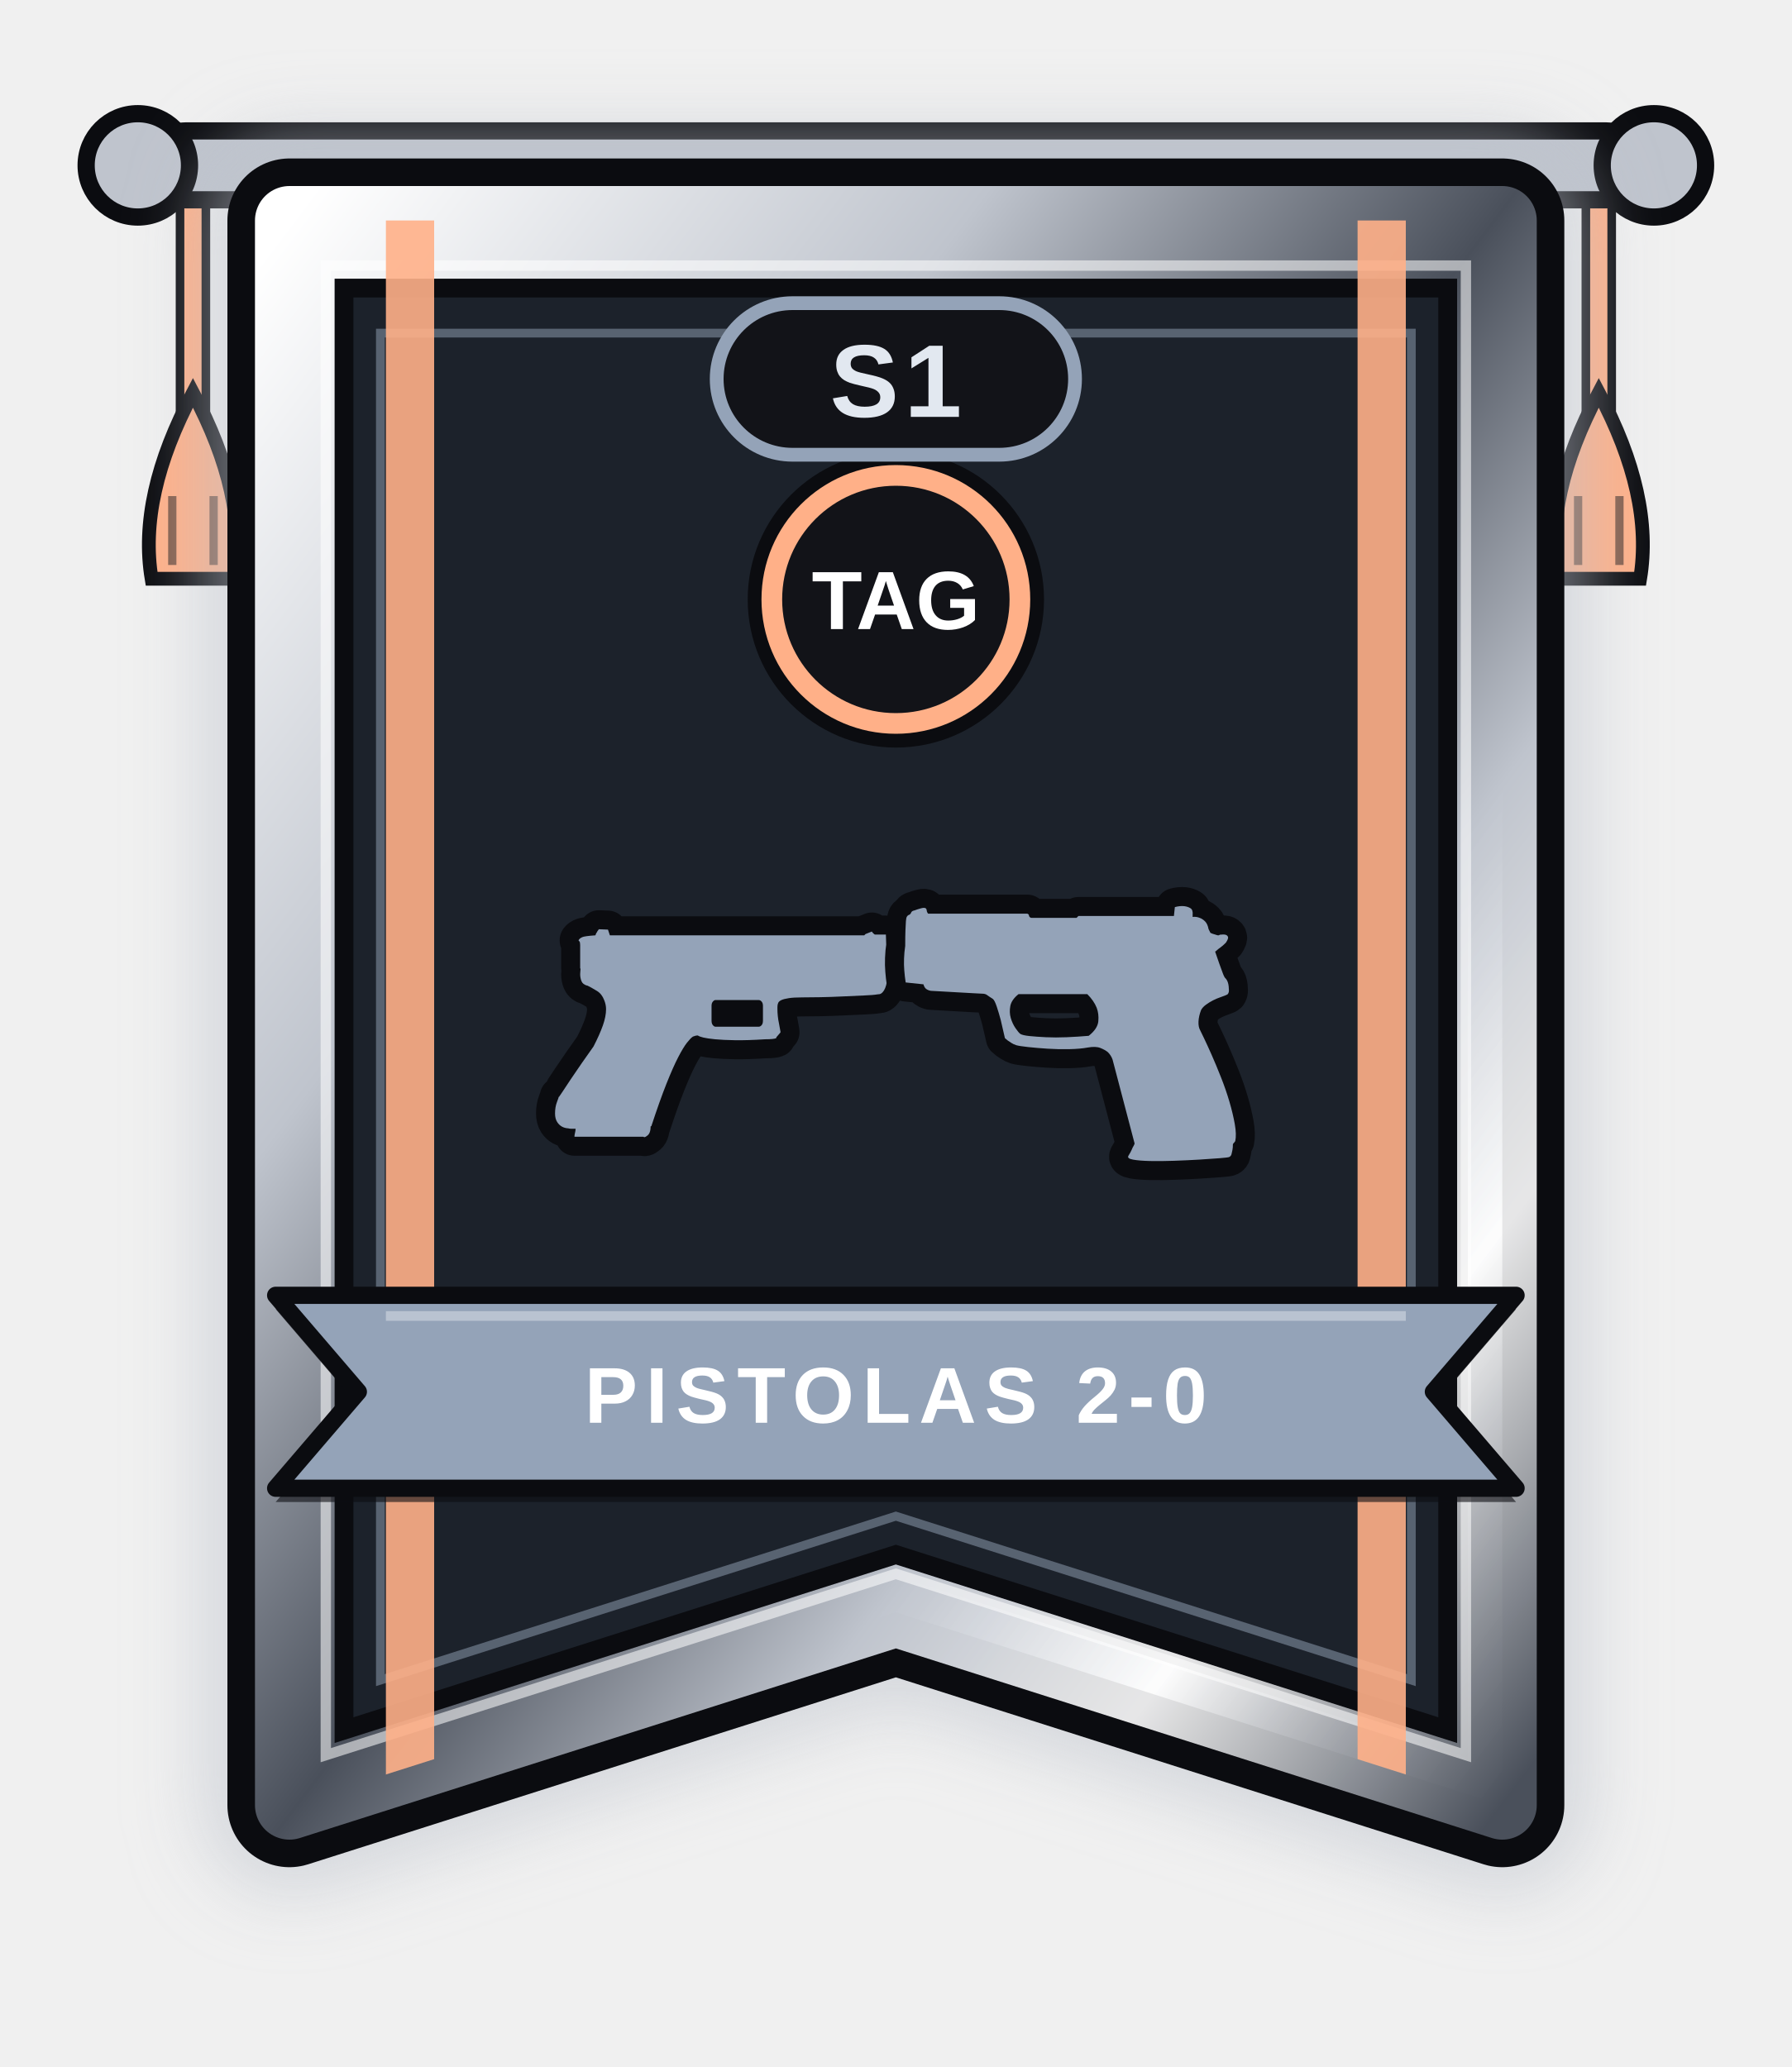
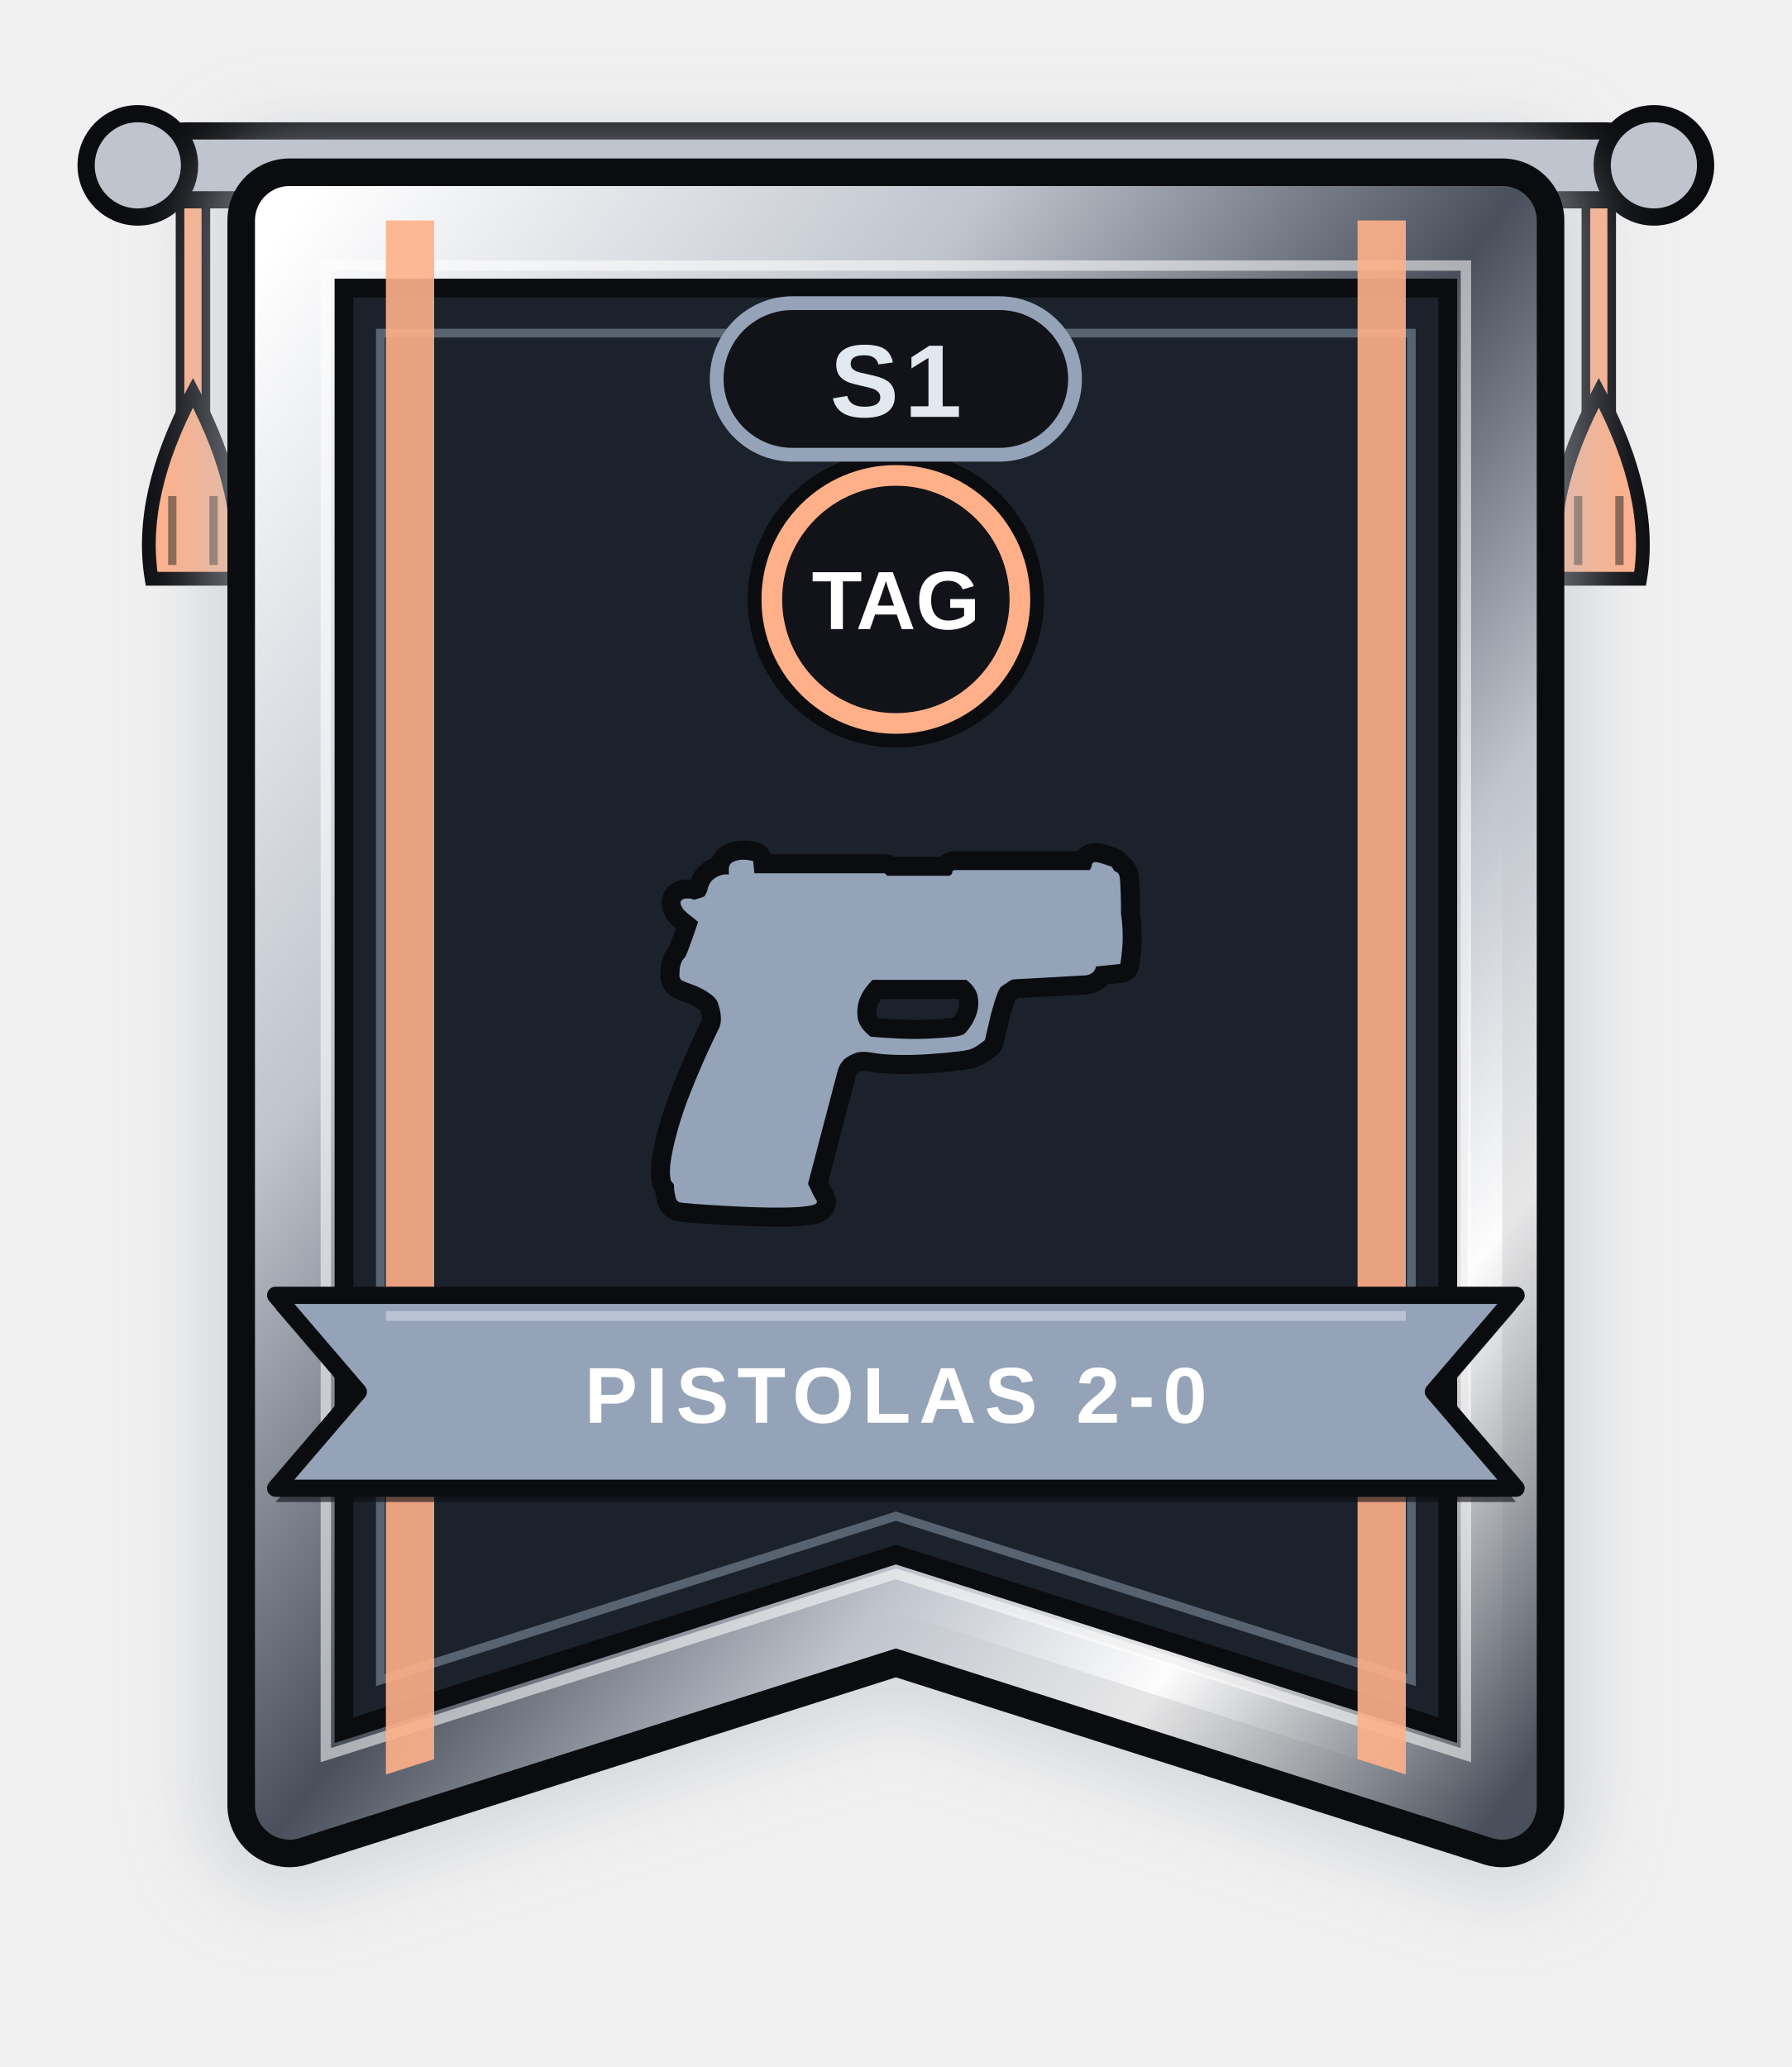
<svg xmlns="http://www.w3.org/2000/svg" width="260" height="300" viewBox="0 0 260 300">
  <defs>
    <linearGradient id="metal" x1="0" y1="0" x2="1" y2="1">
      <stop offset="0" stop-color="#FFFFFF" />
      <stop offset=".28" stop-color="#BFC4CD" />
      <stop offset=".5" stop-color="#4A505B" />
      <stop offset=".68" stop-color="#BFC4CD" />
      <stop offset=".82" stop-color="#FFFFFF" stop-opacity=".9" />
      <stop offset="1" stop-color="#4A505B" />
    </linearGradient>
    <clipPath id="recorte-forma">
      <path d="M42 32 H218 V262 L130 234 L42 262 Z" />
    </clipPath>
    <filter id="resplandor-marco" x="-20%" y="-20%" width="140%" height="140%">
      <feGaussianBlur stdDeviation="5" />
    </filter>
  </defs>
  <g id="asta">
    <g id="borlas-color-equipo">
      <path d="M28 28 V60" stroke="#0B0C10" stroke-width="5" />
      <path d="M28 28 V60" stroke="#FFB088" stroke-width="2.5" />
      <path d="M28 57 Q20 72 22 84 H34 Q36 72 28 57 Z" fill="#FFB088" stroke="#0B0C10" stroke-width="2" />
      <path d="M25 72 V82 M31 72 V82" stroke="#0B0C10" stroke-width="1.2" opacity=".5" />
      <path d="M232 28 V60" stroke="#0B0C10" stroke-width="5" />
      <path d="M232 28 V60" stroke="#FFB088" stroke-width="2.5" />
      <path d="M232 57 Q224 72 226 84 H238 Q240 72 232 57 Z" fill="#FFB088" stroke="#0B0C10" stroke-width="2" />
      <path d="M229 72 V82 M235 72 V82" stroke="#0B0C10" stroke-width="1.2" opacity=".5" />
    </g>
    <rect x="22" y="19" width="216" height="10" rx="5" fill="#BFC4CD" stroke="#0B0C10" stroke-width="2.5" />
    <circle cx="20" cy="24" r="7.5" fill="#BFC4CD" stroke="#0B0C10" stroke-width="2.5" />
    <circle cx="240" cy="24" r="7.5" fill="#BFC4CD" stroke="#0B0C10" stroke-width="2.5" />
  </g>
  <g id="forma-banderin">
    <path id="resplandor-marco" d="M42 32 H218 V262 L130 234 L42 262 Z" fill="none" stroke="#BFC4CD" stroke-width="26" stroke-linejoin="round" opacity=".55" filter="url(#resplandor-marco)" />
    <path id="borde-exterior" d="M42 32 H218 V262 L130 234 L42 262 Z" fill="#0B0C10" stroke="#0B0C10" stroke-width="18" stroke-linejoin="round" />
    <path id="marco-metal" d="M42 32 H218 V262 L130 234 L42 262 Z" fill="url(#metal)" stroke="url(#metal)" stroke-width="10" stroke-linejoin="round" />
    <path id="filete-claro" d="M42 32 H218 V262 L130 234 L42 262 Z" transform="translate(7.80 8.46) scale(0.94)" fill="none" stroke="#FFFFFF" stroke-width="1.6" opacity=".55" />
    <path id="cara" d="M42 32 H218 V262 L130 234 L42 262 Z" transform="translate(11.70 12.69) scale(0.91)" fill="#1C222B" stroke="#0B0C10" stroke-width="3" />
    <path id="filete-acento" d="M42 32 H218 V262 L130 234 L42 262 Z" transform="translate(19.50 21.15) scale(0.85)" fill="none" stroke="#94A3B8" stroke-width="1.5" opacity=".5" />
  </g>
  <g id="franjas-color-equipo" clip-path="url(#recorte-forma)" opacity=".9">
    <rect x="56" y="30" width="7" height="240" fill="#FFB088" />
    <rect x="197" y="30" width="7" height="240" fill="#FFB088" />
  </g>
  <g id="logo-equipo">
    <circle cx="130" cy="87" r="21.5" fill="#0B0C10" />
    <circle cx="130" cy="87" r="18" fill="#121318" stroke="#FFB088" stroke-width="3" />
    <text id="iniciales-equipo" x="130" y="91.3" font-family="Montserrat, Arial, sans-serif" font-size="12" font-weight="900" text-anchor="middle" fill="#FFFFFF">TAG</text>
  </g>
  <g id="textos-editables" font-family="Montserrat, Arial, sans-serif" text-anchor="middle">
    <g id="etiqueta">
      <rect x="104.0" y="44" width="52.0" height="22" rx="11" fill="#121318" stroke="#94A3B8" stroke-width="2" />
      <text x="130" y="60.5" font-size="15" font-weight="800" letter-spacing=".8" fill="#E2E8F0">S1</text>
    </g>
  </g>
  <g id="icono" opacity="1" transform="translate(130 150) scale(1.15) translate(-130 -204)">
-     <g id="silueta-glock">
-       <path d="M1185 -867 Q1185 -812 1167 -801 Q1164 -799 1158 -799 Q1147 -797 1121.5 -796.0 Q1096 -795 1066.0 -793.5 Q1036 -792 1007.0 -791.5 Q978 -791 960 -791 Q938 -791 925.0 -789.0 Q912 -787 905.5 -784.0 Q899 -781 897.0 -776.5 Q895 -772 895 -766 L895 -760 Q895 -752 896.0 -742.0 Q897 -732 899 -723 Q901 -712 903 -701 L903 -699 L892 -686 L892 -684 Q886 -681 863 -681 Q816 -678 784.0 -678.5 Q752 -679 731.5 -681.0 Q711 -683 700.5 -685.5 Q690 -688 686 -691 Q680 -691 673 -688 Q667 -684 657.5 -672.0 Q648 -660 634.5 -634.0 Q621 -608 603.5 -564.0 Q586 -520 564 -453 L562 -452 Q562 -433 552 -427 Q546 -422 543 -425 L362 -425 Q362 -429 363 -433 Q365 -441 365 -446 L353 -446 Q349 -446 346 -447 Q327 -448 317 -463 Q311 -472 311 -486 Q311 -503 316.0 -516.0 Q321 -529 321 -531 L321 -529 Q322 -530 330.5 -543.0 Q339 -556 352.0 -575.5 Q365 -595 381.0 -618.0 Q397 -641 412 -662 Q428 -693 436.5 -717.0 Q445 -741 445 -760 Q445 -772 440 -784 Q434 -800 421.0 -808.0 Q408 -816 396 -822 L395 -822 Q384 -825 380.5 -833.5 Q377 -842 377 -852 Q377 -857 377.5 -860.0 Q378 -863 378 -866 Q377 -867 377 -868 L377 -872 L377 -877 L377 -911 Q377 -921 377.0 -928.5 Q377 -936 375 -938 Q375 -939 374.0 -939.0 Q373 -939 373 -941 Q373 -942 374 -943 L375 -944 Q376 -946 382.0 -949.0 Q388 -952 417 -954 Q418 -956 418.5 -958.0 Q419 -960 421 -962 Q422 -965 424 -967 L426 -970 L450 -969 L452 -963 Q453 -961 453.5 -958.5 Q454 -956 455 -954 L1123 -954 L1126 -957 Q1127 -958 1128 -958 L1143 -964 Q1144 -962 1146 -960 Q1150 -956 1151 -956 L1180 -956 L1185 -867 L1185 -867 Z M857 -769 Q857 -776 853.5 -780.0 Q850 -784 846 -784 L732 -784 Q729 -784 725.5 -780.0 Q722 -776 722 -769 L722 -730 Q722 -722 725.5 -718.0 Q729 -714 732 -714 L846 -714 Q850 -714 853.5 -718.0 Q857 -722 857 -730 L857 -769 L857 -769 Z" transform="translate(72.05 237.45) scale(0.04805 0.04805)" fill="#0B0C10" stroke="#0B0C10" stroke-width="99.9" stroke-linejoin="round" />
-       <path d="M1185 -867 Q1185 -812 1167 -801 Q1164 -799 1158 -799 Q1147 -797 1121.5 -796.0 Q1096 -795 1066.0 -793.5 Q1036 -792 1007.0 -791.5 Q978 -791 960 -791 Q938 -791 925.0 -789.0 Q912 -787 905.5 -784.0 Q899 -781 897.0 -776.5 Q895 -772 895 -766 L895 -760 Q895 -752 896.0 -742.0 Q897 -732 899 -723 Q901 -712 903 -701 L903 -699 L892 -686 L892 -684 Q886 -681 863 -681 Q816 -678 784.0 -678.5 Q752 -679 731.5 -681.0 Q711 -683 700.5 -685.5 Q690 -688 686 -691 Q680 -691 673 -688 Q667 -684 657.5 -672.0 Q648 -660 634.5 -634.0 Q621 -608 603.5 -564.0 Q586 -520 564 -453 L562 -452 Q562 -433 552 -427 Q546 -422 543 -425 L362 -425 Q362 -429 363 -433 Q365 -441 365 -446 L353 -446 Q349 -446 346 -447 Q327 -448 317 -463 Q311 -472 311 -486 Q311 -503 316.0 -516.0 Q321 -529 321 -531 L321 -529 Q322 -530 330.5 -543.0 Q339 -556 352.0 -575.5 Q365 -595 381.0 -618.0 Q397 -641 412 -662 Q428 -693 436.5 -717.0 Q445 -741 445 -760 Q445 -772 440 -784 Q434 -800 421.0 -808.0 Q408 -816 396 -822 L395 -822 Q384 -825 380.5 -833.5 Q377 -842 377 -852 Q377 -857 377.5 -860.0 Q378 -863 378 -866 Q377 -867 377 -868 L377 -872 L377 -877 L377 -911 Q377 -921 377.0 -928.5 Q377 -936 375 -938 Q375 -939 374.0 -939.0 Q373 -939 373 -941 Q373 -942 374 -943 L375 -944 Q376 -946 382.0 -949.0 Q388 -952 417 -954 Q418 -956 418.5 -958.0 Q419 -960 421 -962 Q422 -965 424 -967 L426 -970 L450 -969 L452 -963 Q453 -961 453.5 -958.5 Q454 -956 455 -954 L1123 -954 L1126 -957 Q1127 -958 1128 -958 L1143 -964 Q1144 -962 1146 -960 Q1150 -956 1151 -956 L1180 -956 L1185 -867 L1185 -867 Z M857 -769 Q857 -776 853.5 -780.0 Q850 -784 846 -784 L732 -784 Q729 -784 725.5 -780.0 Q722 -776 722 -769 L722 -730 Q722 -722 725.5 -718.0 Q729 -714 732 -714 L846 -714 Q850 -714 853.5 -718.0 Q857 -722 857 -730 L857 -769 L857 -769 Z" transform="translate(72.05 237.45) scale(0.04805 0.04805)" fill="#94A3B8" />
-     </g>
    <g id="silueta-usp">
-       <path d="M295 -444 Q292 -458 296.0 -480.5 Q300 -503 307.5 -528.5 Q315 -554 325.5 -580.5 Q336 -607 345.5 -628.5 Q355 -650 362.0 -664.5 Q369 -679 370 -681 Q374 -688 373.5 -699.5 Q373 -711 368 -724 Q365 -730 357.5 -735.5 Q350 -741 342.0 -745.0 Q334 -749 326.5 -751.5 Q319 -754 317 -755 Q312 -757 311.0 -758.0 Q310 -759 309 -762 Q308 -764 309.0 -774.5 Q310 -785 315 -791 Q318 -793 321.5 -802.5 Q325 -812 329 -823 Q333 -835 338 -849 Q337 -849 334 -852 Q332 -854 327.0 -857.5 Q322 -861 315 -868 Q309 -877 310.5 -880.5 Q312 -884 316 -885 Q320 -886 328 -885 Q330 -883 333.5 -884.0 Q337 -885 340 -886 Q344 -887 348 -889 L352 -897 Q354 -908 359.5 -913.5 Q365 -919 371 -921 Q378 -924 386 -923 L386 -927 Q385 -938 390.5 -941.5 Q396 -945 404 -946 Q413 -947 424 -944 L426 -925 L597 -925 L630 -925 L634 -921 L730 -921 Q733 -921 735 -924 Q736 -926 736 -928 L739 -930 L951 -930 Q952 -931 953 -933 Q954 -935 954.0 -936.5 Q954 -938 955 -940 Q957 -944 966.0 -941.5 Q975 -939 980 -937 Q986 -936 987.5 -932.0 Q989 -928 993 -927 Q995 -926 996.5 -923.5 Q998 -921 998.5 -914.0 Q999 -907 999.5 -894.5 Q1000 -882 1000 -861 Q1002 -848 1002.5 -834.0 Q1003 -820 1002 -809 Q1001 -796 999 -783 L961 -779 Q959 -771 953.5 -768.0 Q948 -765 943 -765 Q941 -765 925.0 -764.0 Q909 -763 890.0 -762.0 Q871 -761 854.5 -760.0 Q838 -759 835 -759 Q829 -759 825.0 -756.0 Q821 -753 813 -748 Q809 -745 804.5 -731.5 Q800 -718 796 -703 Q792 -685 787 -664 Q785 -662 781 -659 Q778 -657 773.5 -654.0 Q769 -651 763 -649 Q756 -647 737.5 -645.0 Q719 -643 696.0 -641.5 Q673 -640 649.5 -640.5 Q626 -641 610 -644 Q593 -647 583.0 -643.0 Q573 -639 567 -634 Q560 -627 557 -618 L510 -439 Q510 -438 512 -434 Q514 -431 516.0 -426.0 Q518 -421 523 -413 Q527 -407 513.5 -404.5 Q500 -402 477.0 -401.5 Q454 -401 425.5 -402.0 Q397 -403 372.0 -404.5 Q347 -406 328.5 -407.5 Q310 -409 308 -410 Q304 -412 303.0 -416.0 Q302 -420 301 -425 Q300 -430 300 -437 Q300 -438 299 -439 Q297 -441 295 -444 Z M611 -758 Q597 -744 591 -729 Q586 -716 587.5 -700.0 Q589 -684 608 -669 Q631 -667 655.0 -666.0 Q679 -665 699.5 -666.0 Q720 -667 734.5 -668.5 Q749 -670 754 -673 Q758 -676 764.5 -685.5 Q771 -695 774.5 -707.0 Q778 -719 775.5 -732.5 Q773 -746 758 -758 L611 -758 L611 -758 Z" transform="translate(190.25 243.81) scale(-0.05907 0.05907)" fill="#0B0C10" stroke="#0B0C10" stroke-width="81.3" stroke-linejoin="round" />
-       <path d="M295 -444 Q292 -458 296.0 -480.5 Q300 -503 307.5 -528.5 Q315 -554 325.5 -580.5 Q336 -607 345.5 -628.5 Q355 -650 362.0 -664.5 Q369 -679 370 -681 Q374 -688 373.5 -699.5 Q373 -711 368 -724 Q365 -730 357.5 -735.5 Q350 -741 342.0 -745.0 Q334 -749 326.5 -751.5 Q319 -754 317 -755 Q312 -757 311.0 -758.0 Q310 -759 309 -762 Q308 -764 309.0 -774.5 Q310 -785 315 -791 Q318 -793 321.5 -802.5 Q325 -812 329 -823 Q333 -835 338 -849 Q337 -849 334 -852 Q332 -854 327.0 -857.5 Q322 -861 315 -868 Q309 -877 310.5 -880.5 Q312 -884 316 -885 Q320 -886 328 -885 Q330 -883 333.5 -884.0 Q337 -885 340 -886 Q344 -887 348 -889 L352 -897 Q354 -908 359.5 -913.5 Q365 -919 371 -921 Q378 -924 386 -923 L386 -927 Q385 -938 390.5 -941.5 Q396 -945 404 -946 Q413 -947 424 -944 L426 -925 L597 -925 L630 -925 L634 -921 L730 -921 Q733 -921 735 -924 Q736 -926 736 -928 L739 -930 L951 -930 Q952 -931 953 -933 Q954 -935 954.0 -936.5 Q954 -938 955 -940 Q957 -944 966.0 -941.5 Q975 -939 980 -937 Q986 -936 987.5 -932.0 Q989 -928 993 -927 Q995 -926 996.5 -923.5 Q998 -921 998.5 -914.0 Q999 -907 999.5 -894.5 Q1000 -882 1000 -861 Q1002 -848 1002.5 -834.0 Q1003 -820 1002 -809 Q1001 -796 999 -783 L961 -779 Q959 -771 953.5 -768.0 Q948 -765 943 -765 Q941 -765 925.0 -764.0 Q909 -763 890.0 -762.0 Q871 -761 854.5 -760.0 Q838 -759 835 -759 Q829 -759 825.0 -756.0 Q821 -753 813 -748 Q809 -745 804.5 -731.5 Q800 -718 796 -703 Q792 -685 787 -664 Q785 -662 781 -659 Q778 -657 773.5 -654.0 Q769 -651 763 -649 Q756 -647 737.5 -645.0 Q719 -643 696.0 -641.5 Q673 -640 649.5 -640.5 Q626 -641 610 -644 Q593 -647 583.0 -643.0 Q573 -639 567 -634 Q560 -627 557 -618 L510 -439 Q510 -438 512 -434 Q514 -431 516.0 -426.0 Q518 -421 523 -413 Q527 -407 513.5 -404.5 Q500 -402 477.0 -401.5 Q454 -401 425.5 -402.0 Q397 -403 372.0 -404.5 Q347 -406 328.5 -407.5 Q310 -409 308 -410 Q304 -412 303.0 -416.0 Q302 -420 301 -425 Q300 -430 300 -437 Q300 -438 299 -439 Q297 -441 295 -444 Z M611 -758 Q597 -744 591 -729 Q586 -716 587.5 -700.0 Q589 -684 608 -669 Q631 -667 655.0 -666.0 Q679 -665 699.5 -666.0 Q720 -667 734.5 -668.5 Q749 -670 754 -673 Q758 -676 764.5 -685.5 Q771 -695 774.5 -707.0 Q778 -719 775.5 -732.5 Q773 -746 758 -758 L611 -758 L611 -758 Z" transform="translate(190.25 243.81) scale(-0.05907 0.05907)" fill="#94A3B8" />
+       <path d="M295 -444 Q292 -458 296.0 -480.5 Q300 -503 307.5 -528.5 Q315 -554 325.5 -580.5 Q336 -607 345.5 -628.5 Q355 -650 362.0 -664.5 Q369 -679 370 -681 Q374 -688 373.5 -699.5 Q373 -711 368 -724 Q365 -730 357.5 -735.5 Q350 -741 342.0 -745.0 Q334 -749 326.5 -751.5 Q319 -754 317 -755 Q312 -757 311.0 -758.0 Q310 -759 309 -762 Q308 -764 309.0 -774.5 Q310 -785 315 -791 Q318 -793 321.5 -802.5 Q325 -812 329 -823 Q333 -835 338 -849 Q337 -849 334 -852 Q332 -854 327.0 -857.5 Q322 -861 315 -868 Q309 -877 310.5 -880.5 Q312 -884 316 -885 Q320 -886 328 -885 Q330 -883 333.5 -884.0 Q337 -885 340 -886 Q344 -887 348 -889 L352 -897 Q354 -908 359.5 -913.5 Q365 -919 371 -921 Q378 -924 386 -923 L386 -927 Q385 -938 390.5 -941.5 Q396 -945 404 -946 Q413 -947 424 -944 L426 -925 L597 -925 L630 -925 L634 -921 L730 -921 Q733 -921 735 -924 Q736 -926 736 -928 L739 -930 L951 -930 Q952 -931 953 -933 Q954 -935 954.0 -936.5 Q954 -938 955 -940 Q957 -944 966.0 -941.5 Q975 -939 980 -937 Q986 -936 987.5 -932.0 Q989 -928 993 -927 Q995 -926 996.5 -923.5 Q998 -921 998.5 -914.0 Q999 -907 999.5 -894.5 Q1000 -882 1000 -861 Q1002 -848 1002.5 -834.0 Q1003 -820 1002 -809 Q1001 -796 999 -783 L961 -779 Q959 -771 953.5 -768.0 Q948 -765 943 -765 Q941 -765 925.0 -764.0 Q909 -763 890.0 -762.0 Q871 -761 854.5 -760.0 Q838 -759 835 -759 Q829 -759 825.0 -756.0 Q821 -753 813 -748 Q809 -745 804.5 -731.5 Q800 -718 796 -703 Q792 -685 787 -664 Q785 -662 781 -659 Q778 -657 773.5 -654.0 Q769 -651 763 -649 Q756 -647 737.5 -645.0 Q719 -643 696.0 -641.5 Q673 -640 649.5 -640.5 Q626 -641 610 -644 Q593 -647 583.0 -643.0 Q573 -639 567 -634 Q560 -627 557 -618 L510 -439 Q510 -438 512 -434 Q514 -431 516.0 -426.0 Q518 -421 523 -413 Q527 -407 513.5 -404.5 Q500 -402 477.0 -401.5 Q454 -401 425.5 -402.0 Q397 -403 372.0 -404.5 Q347 -406 328.5 -407.5 Q310 -409 308 -410 Q304 -412 303.0 -416.0 Q302 -420 301 -425 Q300 -430 300 -437 Q300 -438 299 -439 Q297 -441 295 -444 Z M611 -758 Q597 -744 591 -729 Q586 -716 587.5 -700.0 Q589 -684 608 -669 Q631 -667 655.0 -666.0 Q679 -665 699.5 -666.0 Q720 -667 734.5 -668.5 Q749 -670 754 -673 Q758 -676 764.5 -685.5 Q771 -695 774.5 -707.0 Q778 -719 775.5 -732.5 Q773 -746 758 -758 L611 -758 L611 -758 Z" transform="translate(77.82 258.32) scale(0.08059 0.08059)" fill="#0B0C10" stroke="#0B0C10" stroke-width="59.6" stroke-linejoin="round" />
+       <path d="M295 -444 Q292 -458 296.0 -480.5 Q300 -503 307.5 -528.5 Q315 -554 325.5 -580.5 Q336 -607 345.5 -628.5 Q355 -650 362.0 -664.5 Q369 -679 370 -681 Q374 -688 373.5 -699.5 Q373 -711 368 -724 Q365 -730 357.5 -735.5 Q350 -741 342.0 -745.0 Q334 -749 326.5 -751.5 Q319 -754 317 -755 Q312 -757 311.0 -758.0 Q310 -759 309 -762 Q308 -764 309.0 -774.5 Q310 -785 315 -791 Q318 -793 321.5 -802.5 Q325 -812 329 -823 Q333 -835 338 -849 Q337 -849 334 -852 Q332 -854 327.0 -857.5 Q322 -861 315 -868 Q309 -877 310.5 -880.5 Q312 -884 316 -885 Q320 -886 328 -885 Q330 -883 333.5 -884.0 Q337 -885 340 -886 Q344 -887 348 -889 L352 -897 Q354 -908 359.5 -913.5 Q365 -919 371 -921 Q378 -924 386 -923 L386 -927 Q385 -938 390.5 -941.5 Q396 -945 404 -946 Q413 -947 424 -944 L426 -925 L597 -925 L630 -925 L634 -921 L730 -921 Q733 -921 735 -924 Q736 -926 736 -928 L739 -930 L951 -930 Q952 -931 953 -933 Q954 -935 954.0 -936.5 Q954 -938 955 -940 Q957 -944 966.0 -941.5 Q975 -939 980 -937 Q986 -936 987.5 -932.0 Q989 -928 993 -927 Q995 -926 996.5 -923.5 Q998 -921 998.5 -914.0 Q999 -907 999.5 -894.5 Q1000 -882 1000 -861 Q1002 -848 1002.5 -834.0 Q1003 -820 1002 -809 Q1001 -796 999 -783 L961 -779 Q959 -771 953.5 -768.0 Q948 -765 943 -765 Q941 -765 925.0 -764.0 Q909 -763 890.0 -762.0 Q871 -761 854.5 -760.0 Q838 -759 835 -759 Q829 -759 825.0 -756.0 Q821 -753 813 -748 Q809 -745 804.5 -731.5 Q800 -718 796 -703 Q792 -685 787 -664 Q785 -662 781 -659 Q778 -657 773.5 -654.0 Q769 -651 763 -649 Q756 -647 737.5 -645.0 Q719 -643 696.0 -641.5 Q673 -640 649.5 -640.5 Q626 -641 610 -644 Q593 -647 583.0 -643.0 Q573 -639 567 -634 Q560 -627 557 -618 L510 -439 Q510 -438 512 -434 Q514 -431 516.0 -426.0 Q518 -421 523 -413 Q527 -407 513.5 -404.5 Q500 -402 477.0 -401.5 Q454 -401 425.5 -402.0 Q397 -403 372.0 -404.5 Q347 -406 328.5 -407.5 Q310 -409 308 -410 Q304 -412 303.0 -416.0 Q302 -420 301 -425 Q300 -430 300 -437 Q300 -438 299 -439 Q297 -441 295 -444 Z M611 -758 Q597 -744 591 -729 Q586 -716 587.5 -700.0 Q589 -684 608 -669 Q631 -667 655.0 -666.0 Q679 -665 699.5 -666.0 Q720 -667 734.5 -668.5 Q749 -670 754 -673 Q758 -676 764.5 -685.5 Q771 -695 774.5 -707.0 Q778 -719 775.5 -732.5 Q773 -746 758 -758 L611 -758 L611 -758 Z" transform="translate(77.82 258.32) scale(0.08059 0.08059)" fill="#94A3B8" />
    </g>
  </g>
  <g id="banda" transform="translate(0 -6)">
    <path d="M40 194 H220 L208 208 L220 222 H40 L52 208 Z" fill="#0B0C10" transform="translate(0 2)" opacity=".6" />
    <path d="M40 194 H220 L208 208 L220 222 H40 L52 208 Z" fill="#94A3B8" stroke="#0B0C10" stroke-width="2.5" stroke-linejoin="round" />
    <path d="M56 197 H204" stroke="#FFFFFF" stroke-width="1.4" opacity=".35" />
    <text id="texto-banda" x="130" y="212.5" font-family="Montserrat, Arial, sans-serif" font-size="11.5" font-weight="900" letter-spacing="1.2" text-anchor="middle" fill="#FFFFFF">PISTOLAS 2-0</text>
  </g>
</svg>
